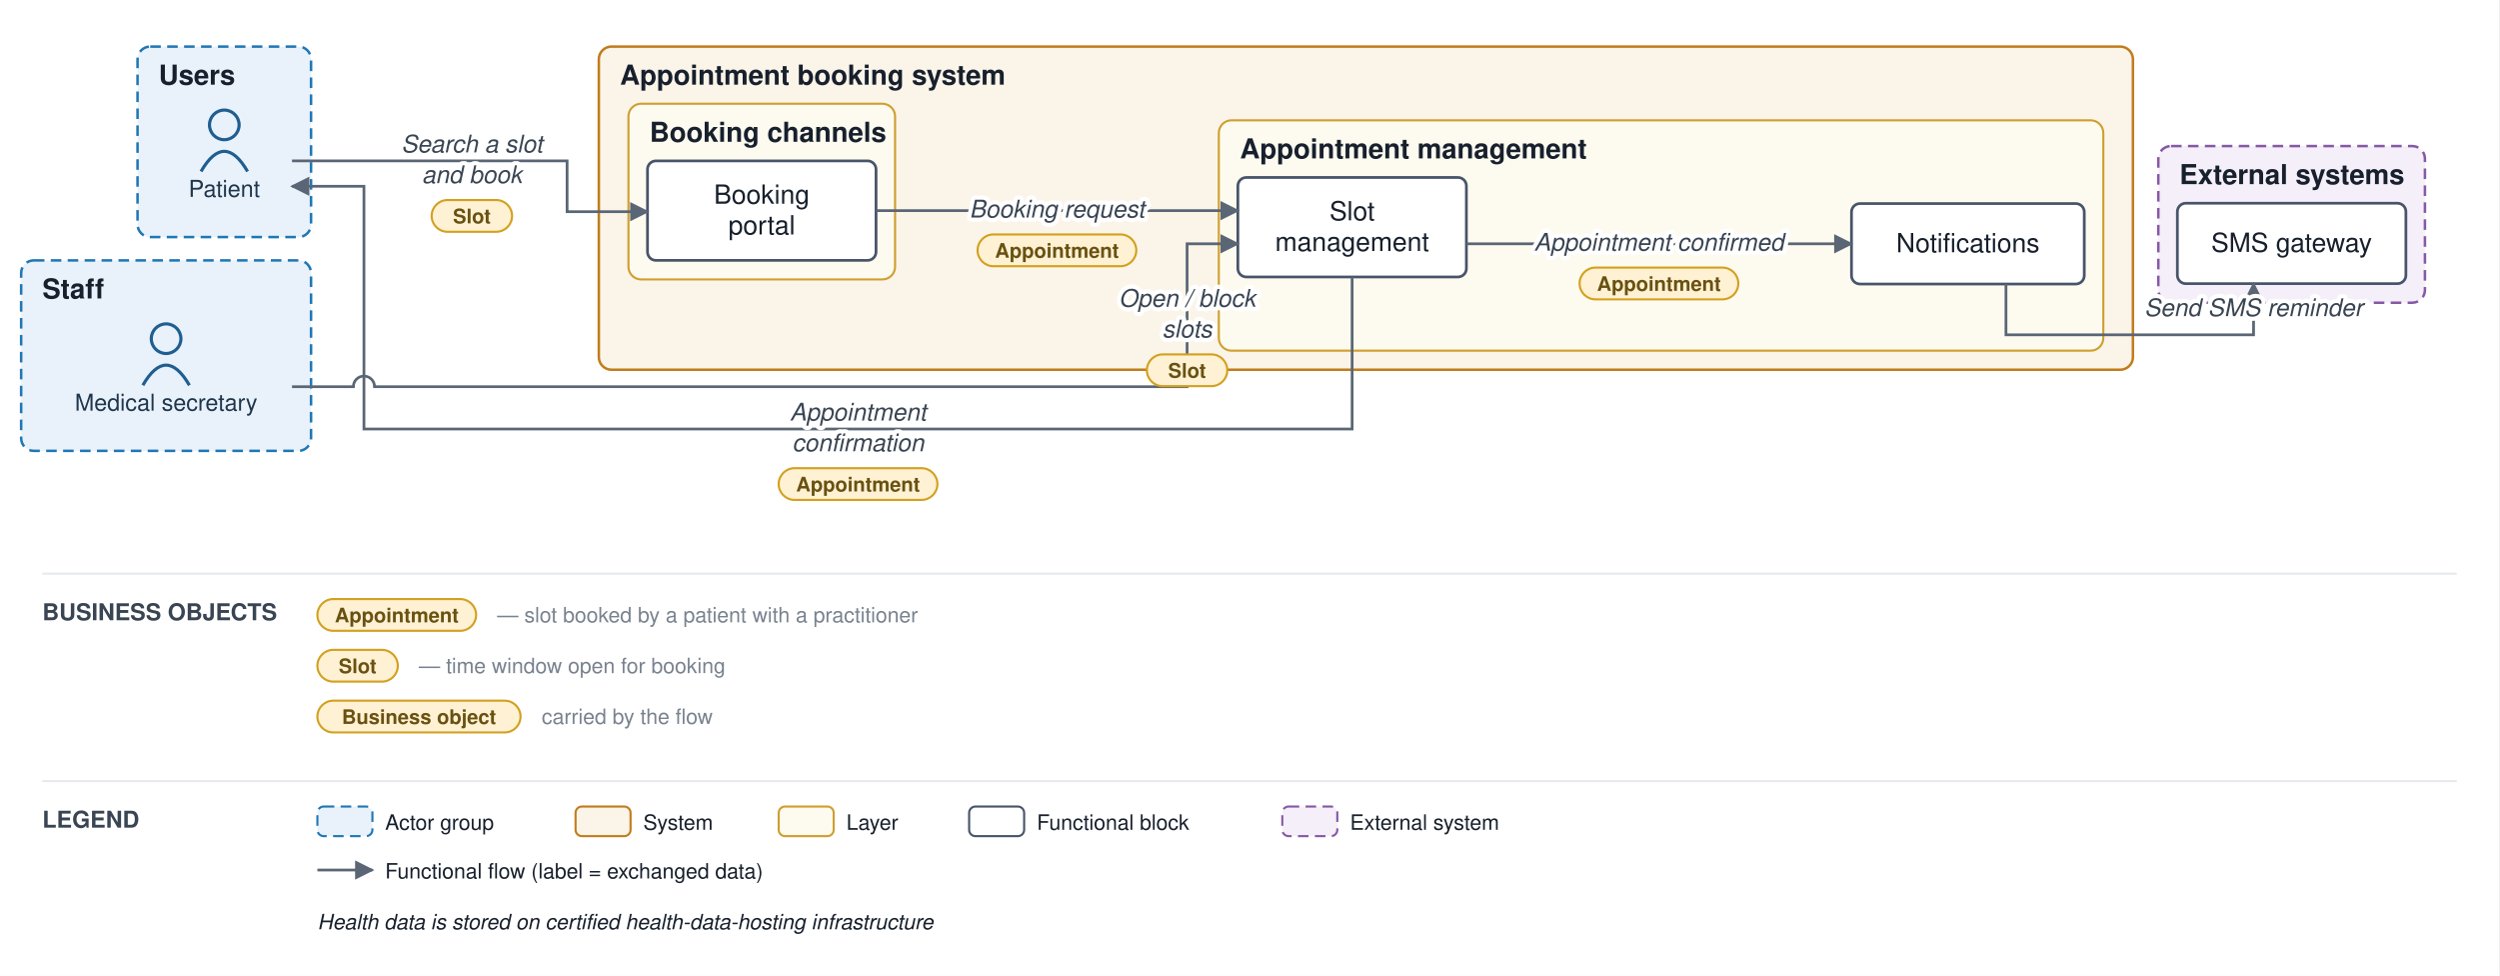
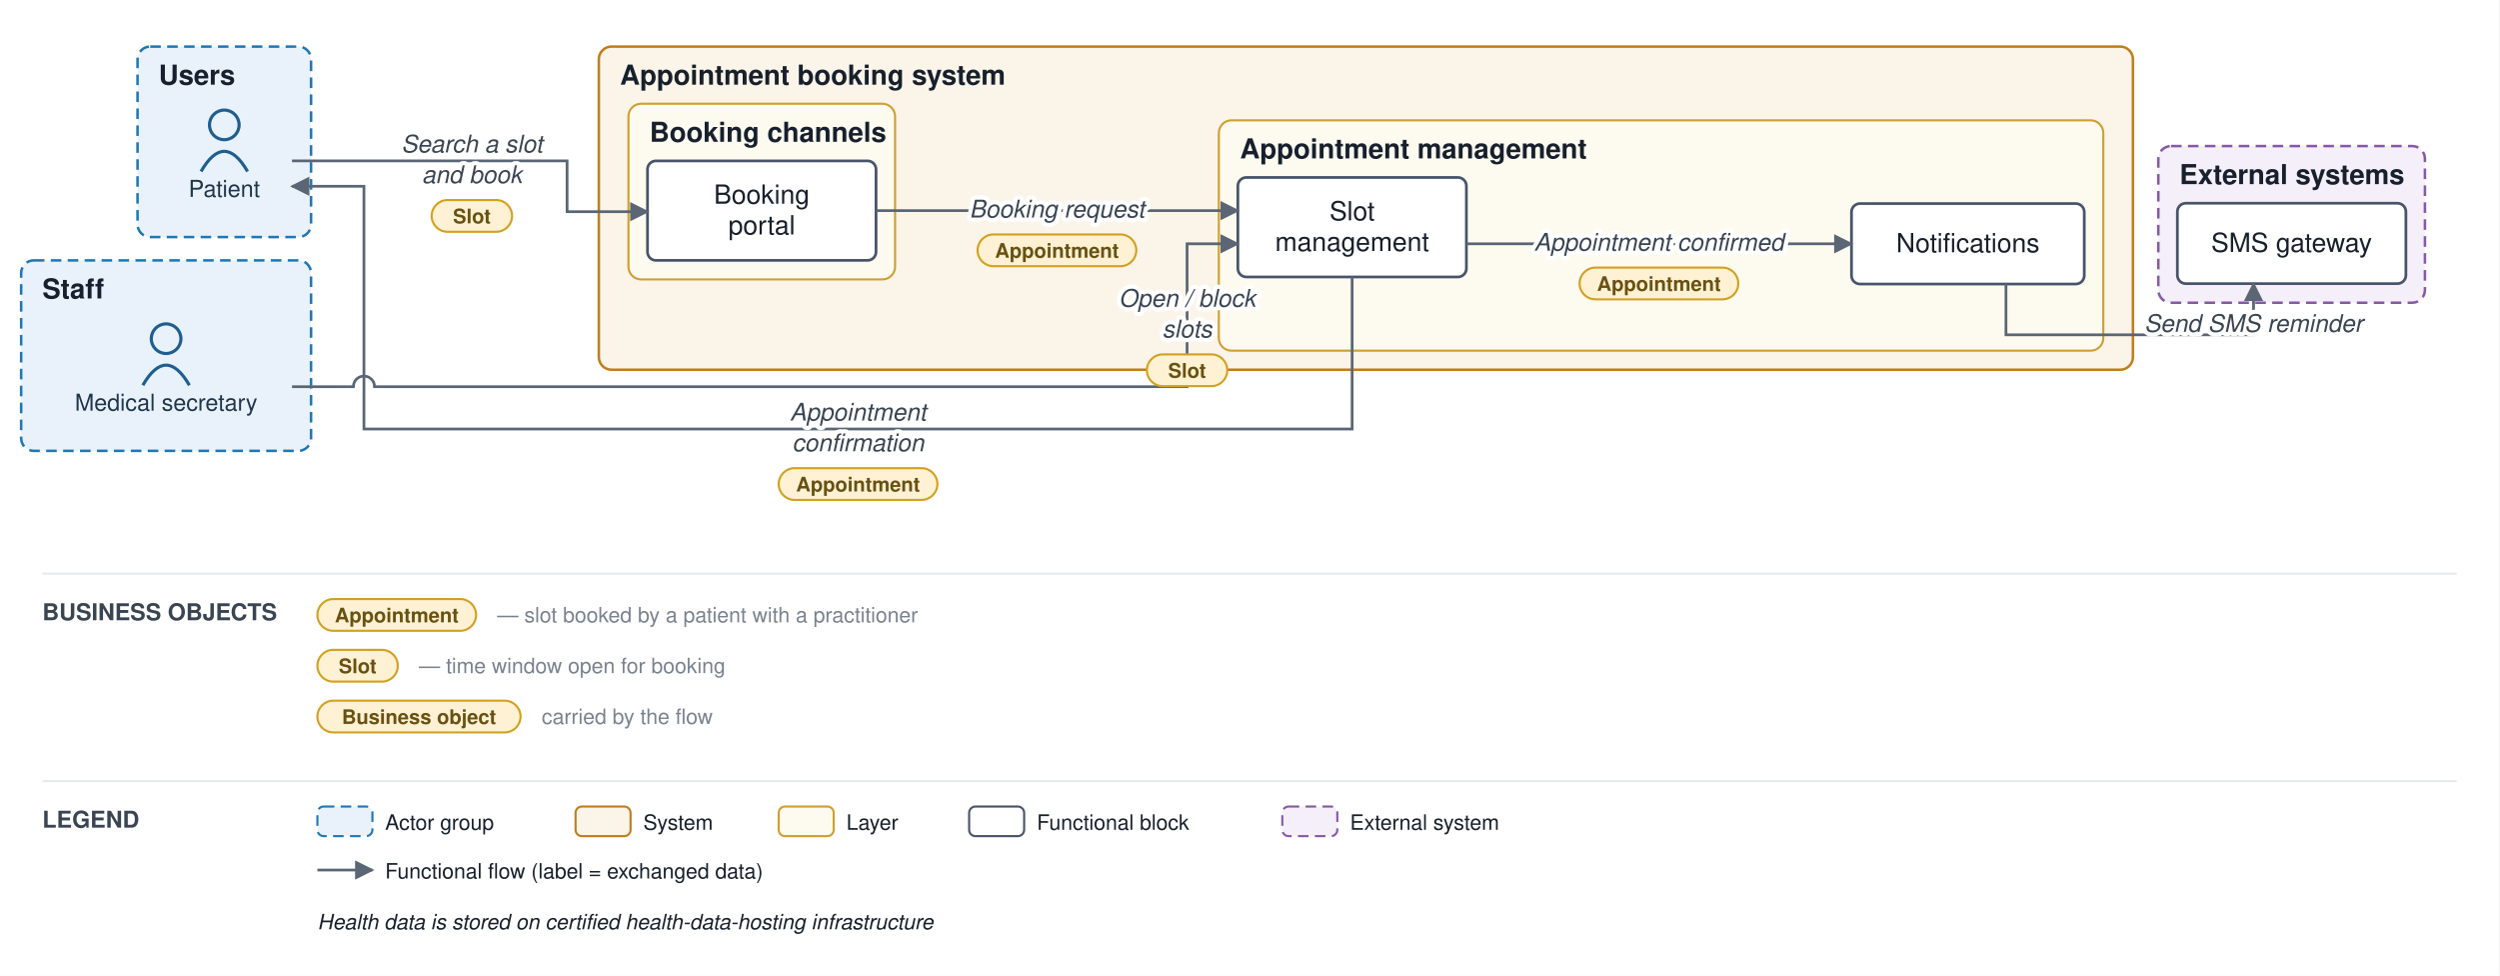
<svg xmlns="http://www.w3.org/2000/svg" viewBox="0 0 1181 461" font-family="Helvetica,Arial,sans-serif">
  <defs>
    <marker id="arr" viewBox="0 0 10 10" refX="9" refY="5" markerWidth="7" markerHeight="7" orient="auto-start-reverse">
      <path d="M0,0 L10,5 L0,10 z" fill="#5a6675" />
    </marker>
  </defs>
  <rect width="1181" height="461" fill="#ffffff" />
  <rect x="65" y="22" width="82" height="90" rx="6" fill="#e9f2fb" stroke="#1f77b4" stroke-width="1.2" stroke-dasharray="5 3" />
  <text x="75" y="40" font-size="13" font-weight="bold" fill="#17202c">Users</text>
  <rect x="10" y="123" width="137" height="90" rx="6" fill="#e9f2fb" stroke="#1f77b4" stroke-width="1.2" stroke-dasharray="5 3" />
  <text x="20" y="141" font-size="13" font-weight="bold" fill="#17202c">Staff</text>
  <rect x="283" y="22" width="725" height="152.667" rx="6" fill="#fbf4e9" stroke="#c17d1c" stroke-width="1.2" />
  <text x="293" y="40" font-size="13" font-weight="bold" fill="#17202c">Appointment booking system</text>
  <rect x="297" y="49" width="126" height="83" rx="6" fill="#fdfaf0" stroke="#cf9f2f" stroke-width="1" />
  <text x="307" y="67" font-size="13" font-weight="bold" fill="#17202c">Booking channels</text>
  <rect x="576" y="56.833" width="418" height="108.833" rx="6" fill="#fdfaf0" stroke="#cf9f2f" stroke-width="1" />
  <text x="586" y="74.833" font-size="13" font-weight="bold" fill="#17202c">Appointment management</text>
  <rect x="1020" y="69" width="126" height="74" rx="6" fill="#f4eff8" stroke="#8659a6" stroke-width="1.2" stroke-dasharray="5 3" />
  <text x="1030" y="87" font-size="13" font-weight="bold" fill="#17202c">External systems</text>
  <circle cx="106" cy="59" r="7" fill="none" stroke="#1f5e91" stroke-width="1.5" />
  <path d="M 95 81 q 11 -19 22 0" fill="none" stroke="#1f5e91" stroke-width="1.5" />
  <text x="106" y="93" font-size="11" text-anchor="middle" fill="#20364c">Patient</text>
  <circle cx="78.5" cy="160" r="7" fill="none" stroke="#1f5e91" stroke-width="1.5" />
  <path d="M 67.5 182 q 11 -19 22 0" fill="none" stroke="#1f5e91" stroke-width="1.5" />
  <text x="78.5" y="194" font-size="11" text-anchor="middle" fill="#20364c">Medical secretary</text>
  <rect x="306" y="76" width="108" height="47" rx="4" fill="#ffffff" stroke="#48546a" stroke-width="1.3" />
  <text x="360" y="96.25" font-size="12.5" text-anchor="middle" fill="#17202c">Booking</text>
  <text x="360" y="110.75" font-size="12.5" text-anchor="middle" fill="#17202c">portal</text>
  <rect x="585" y="83.833" width="108" height="47" rx="4" fill="#ffffff" stroke="#48546a" stroke-width="1.3" />
  <text x="639" y="104.083" font-size="12.5" text-anchor="middle" fill="#17202c">Slot</text>
  <text x="639" y="118.583" font-size="12.5" text-anchor="middle" fill="#17202c">management</text>
  <rect x="875" y="96.167" width="110" height="38" rx="4" fill="#ffffff" stroke="#48546a" stroke-width="1.3" />
  <text x="930" y="119.167" font-size="12.5" text-anchor="middle" fill="#17202c">Notifications</text>
  <rect x="1029" y="96" width="108" height="38" rx="4" fill="#ffffff" stroke="#48546a" stroke-width="1.3" />
  <text x="1083" y="119" font-size="12.5" text-anchor="middle" fill="#17202c">SMS gateway</text>
  <path d="M 138 76 L 268 76 L 268 100 L 306 100" fill="none" stroke="#5a6675" stroke-width="1.3" marker-end="url(#arr)" />
  <path d="M 414 99.5 L 585 99.5" fill="none" stroke="#5a6675" stroke-width="1.3" marker-end="url(#arr)" />
  <path d="M 693 115.167 L 875 115.167" fill="none" stroke="#5a6675" stroke-width="1.3" marker-end="url(#arr)" />
  <path d="M 948 134.167 L 948 158.167 L 1065 158.167 L 1065 134" fill="none" stroke="#5a6675" stroke-width="1.3" marker-end="url(#arr)" />
  <path d="M 138 182.667 L 167 182.667 A 5 5 0 0 1 177 182.667 L 561 182.667 L 561 115.167 L 585 115.167" fill="none" stroke="#5a6675" stroke-width="1.3" marker-end="url(#arr)" />
  <path d="M 639 130.833 L 639 202.667 L 172 202.667 L 172 88 L 138 88" fill="none" stroke="#5a6675" stroke-width="1.3" marker-end="url(#arr)" />
  <text x="223" y="72" font-size="11.5" text-anchor="middle" fill="#3a4553" font-style="italic" stroke="#ffffff" stroke-width="4" paint-order="stroke" stroke-linejoin="round">Search a slot</text>
  <text x="223" y="86.5" font-size="11.5" text-anchor="middle" fill="#3a4553" font-style="italic" stroke="#ffffff" stroke-width="4" paint-order="stroke" stroke-linejoin="round">and book</text>
  <rect x="204" y="94.5" width="38" height="15" rx="7.5" fill="#fff2d4" stroke="#d3a01f" stroke-width="1" />
  <text x="223" y="105.5" font-size="9.5" text-anchor="middle" fill="#6a5111" font-weight="bold">Slot</text>
  <text x="499.5" y="102.75" font-size="11.5" text-anchor="middle" fill="#3a4553" font-style="italic" stroke="#ffffff" stroke-width="4" paint-order="stroke" stroke-linejoin="round">Booking request</text>
  <rect x="462" y="110.75" width="75" height="15" rx="7.5" fill="#fff2d4" stroke="#d3a01f" stroke-width="1" />
  <text x="499.5" y="121.75" font-size="9.5" text-anchor="middle" fill="#6a5111" font-weight="bold">Appointment</text>
  <text x="784" y="118.417" font-size="11.5" text-anchor="middle" fill="#3a4553" font-style="italic" stroke="#ffffff" stroke-width="4" paint-order="stroke" stroke-linejoin="round">Appointment confirmed</text>
  <rect x="746.5" y="126.417" width="75" height="15" rx="7.5" fill="#fff2d4" stroke="#d3a01f" stroke-width="1" />
  <text x="784" y="137.417" font-size="9.5" text-anchor="middle" fill="#6a5111" font-weight="bold">Appointment</text>
-   <text x="1065" y="149.333" font-size="11.5" text-anchor="middle" fill="#3a4553" font-style="italic" stroke="#ffffff" stroke-width="4" paint-order="stroke" stroke-linejoin="round">Send SMS reminder</text>
+   <text x="1065" y="156.792" font-size="11.5" text-anchor="middle" fill="#3a4553" font-style="italic" stroke="#ffffff" stroke-width="4" paint-order="stroke" stroke-linejoin="round">Send SMS reminder</text>
  <text x="561" y="144.917" font-size="11.5" text-anchor="middle" fill="#3a4553" font-style="italic" stroke="#ffffff" stroke-width="4" paint-order="stroke" stroke-linejoin="round">Open / block</text>
  <text x="561" y="159.417" font-size="11.5" text-anchor="middle" fill="#3a4553" font-style="italic" stroke="#ffffff" stroke-width="4" paint-order="stroke" stroke-linejoin="round">slots</text>
  <rect x="542" y="167.417" width="38" height="15" rx="7.5" fill="#fff2d4" stroke="#d3a01f" stroke-width="1" />
  <text x="561" y="178.417" font-size="9.5" text-anchor="middle" fill="#6a5111" font-weight="bold">Slot</text>
  <text x="405.5" y="198.667" font-size="11.5" text-anchor="middle" fill="#3a4553" font-style="italic" stroke="#ffffff" stroke-width="4" paint-order="stroke" stroke-linejoin="round">Appointment</text>
  <text x="405.5" y="213.167" font-size="11.5" text-anchor="middle" fill="#3a4553" font-style="italic" stroke="#ffffff" stroke-width="4" paint-order="stroke" stroke-linejoin="round">confirmation</text>
  <rect x="368" y="221.167" width="75" height="15" rx="7.5" fill="#fff2d4" stroke="#d3a01f" stroke-width="1" />
  <text x="405.5" y="232.167" font-size="9.5" text-anchor="middle" fill="#6a5111" font-weight="bold">Appointment</text>
  <line x1="20" y1="271" x2="1161" y2="271" stroke="#e6e9ee" stroke-width="1" />
  <text x="20" y="293" font-size="11" font-weight="bold" fill="#3a4553">BUSINESS OBJECTS</text>
  <rect x="150" y="283" width="75" height="15" rx="7.5" fill="#fff2d4" stroke="#d3a01f" />
  <text x="187.5" y="294" font-size="9.5" text-anchor="middle" fill="#6a5111" font-weight="bold">Appointment</text>
  <text x="235" y="294" font-size="10" fill="#79828f">— slot booked by a patient with a practitioner</text>
  <rect x="150" y="307" width="38" height="15" rx="7.5" fill="#fff2d4" stroke="#d3a01f" />
  <text x="169" y="318" font-size="9.5" text-anchor="middle" fill="#6a5111" font-weight="bold">Slot</text>
  <text x="198" y="318" font-size="10" fill="#79828f">— time window open for booking</text>
  <rect x="150" y="331" width="96" height="15" rx="7.5" fill="#fff2d4" stroke="#d3a01f" />
  <text x="198" y="342" font-size="9.5" text-anchor="middle" fill="#6a5111" font-weight="bold">Business object</text>
  <text x="256" y="342" font-size="10" fill="#79828f">carried by the flow</text>
  <line x1="20" y1="369" x2="1161" y2="369" stroke="#e6e9ee" stroke-width="1" />
  <text x="20" y="391" font-size="11" font-weight="bold" fill="#3a4553">LEGEND</text>
  <rect x="150" y="381" width="26" height="14" rx="3" fill="#e9f2fb" stroke="#1f77b4" stroke-dasharray="5 3" />
  <text x="182" y="392" font-size="10" fill="#17202c">Actor group</text>
  <rect x="272" y="381" width="26" height="14" rx="3" fill="#fbf4e9" stroke="#c17d1c" />
  <text x="304" y="392" font-size="10" fill="#17202c">System</text>
  <rect x="368" y="381" width="26" height="14" rx="3" fill="#fdfaf0" stroke="#cf9f2f" />
  <text x="400" y="392" font-size="10" fill="#17202c">Layer</text>
  <rect x="458" y="381" width="26" height="14" rx="3" fill="#ffffff" stroke="#48546a" />
  <text x="490" y="392" font-size="10" fill="#17202c">Functional block</text>
  <rect x="606" y="381" width="26" height="14" rx="3" fill="#f4eff8" stroke="#8659a6" stroke-dasharray="5 3" />
  <text x="638" y="392" font-size="10" fill="#17202c">External system</text>
  <line x1="150" y1="411" x2="176" y2="411" stroke="#5a6675" stroke-width="1.3" marker-end="url(#arr)" />
  <text x="182" y="415" font-size="10" fill="#17202c">Functional flow (label = exchanged data)</text>
  <text x="150" y="439" font-size="10" fill="#17202c" font-style="italic">Health data is stored on certified health-data-hosting infrastructure</text>
</svg>
